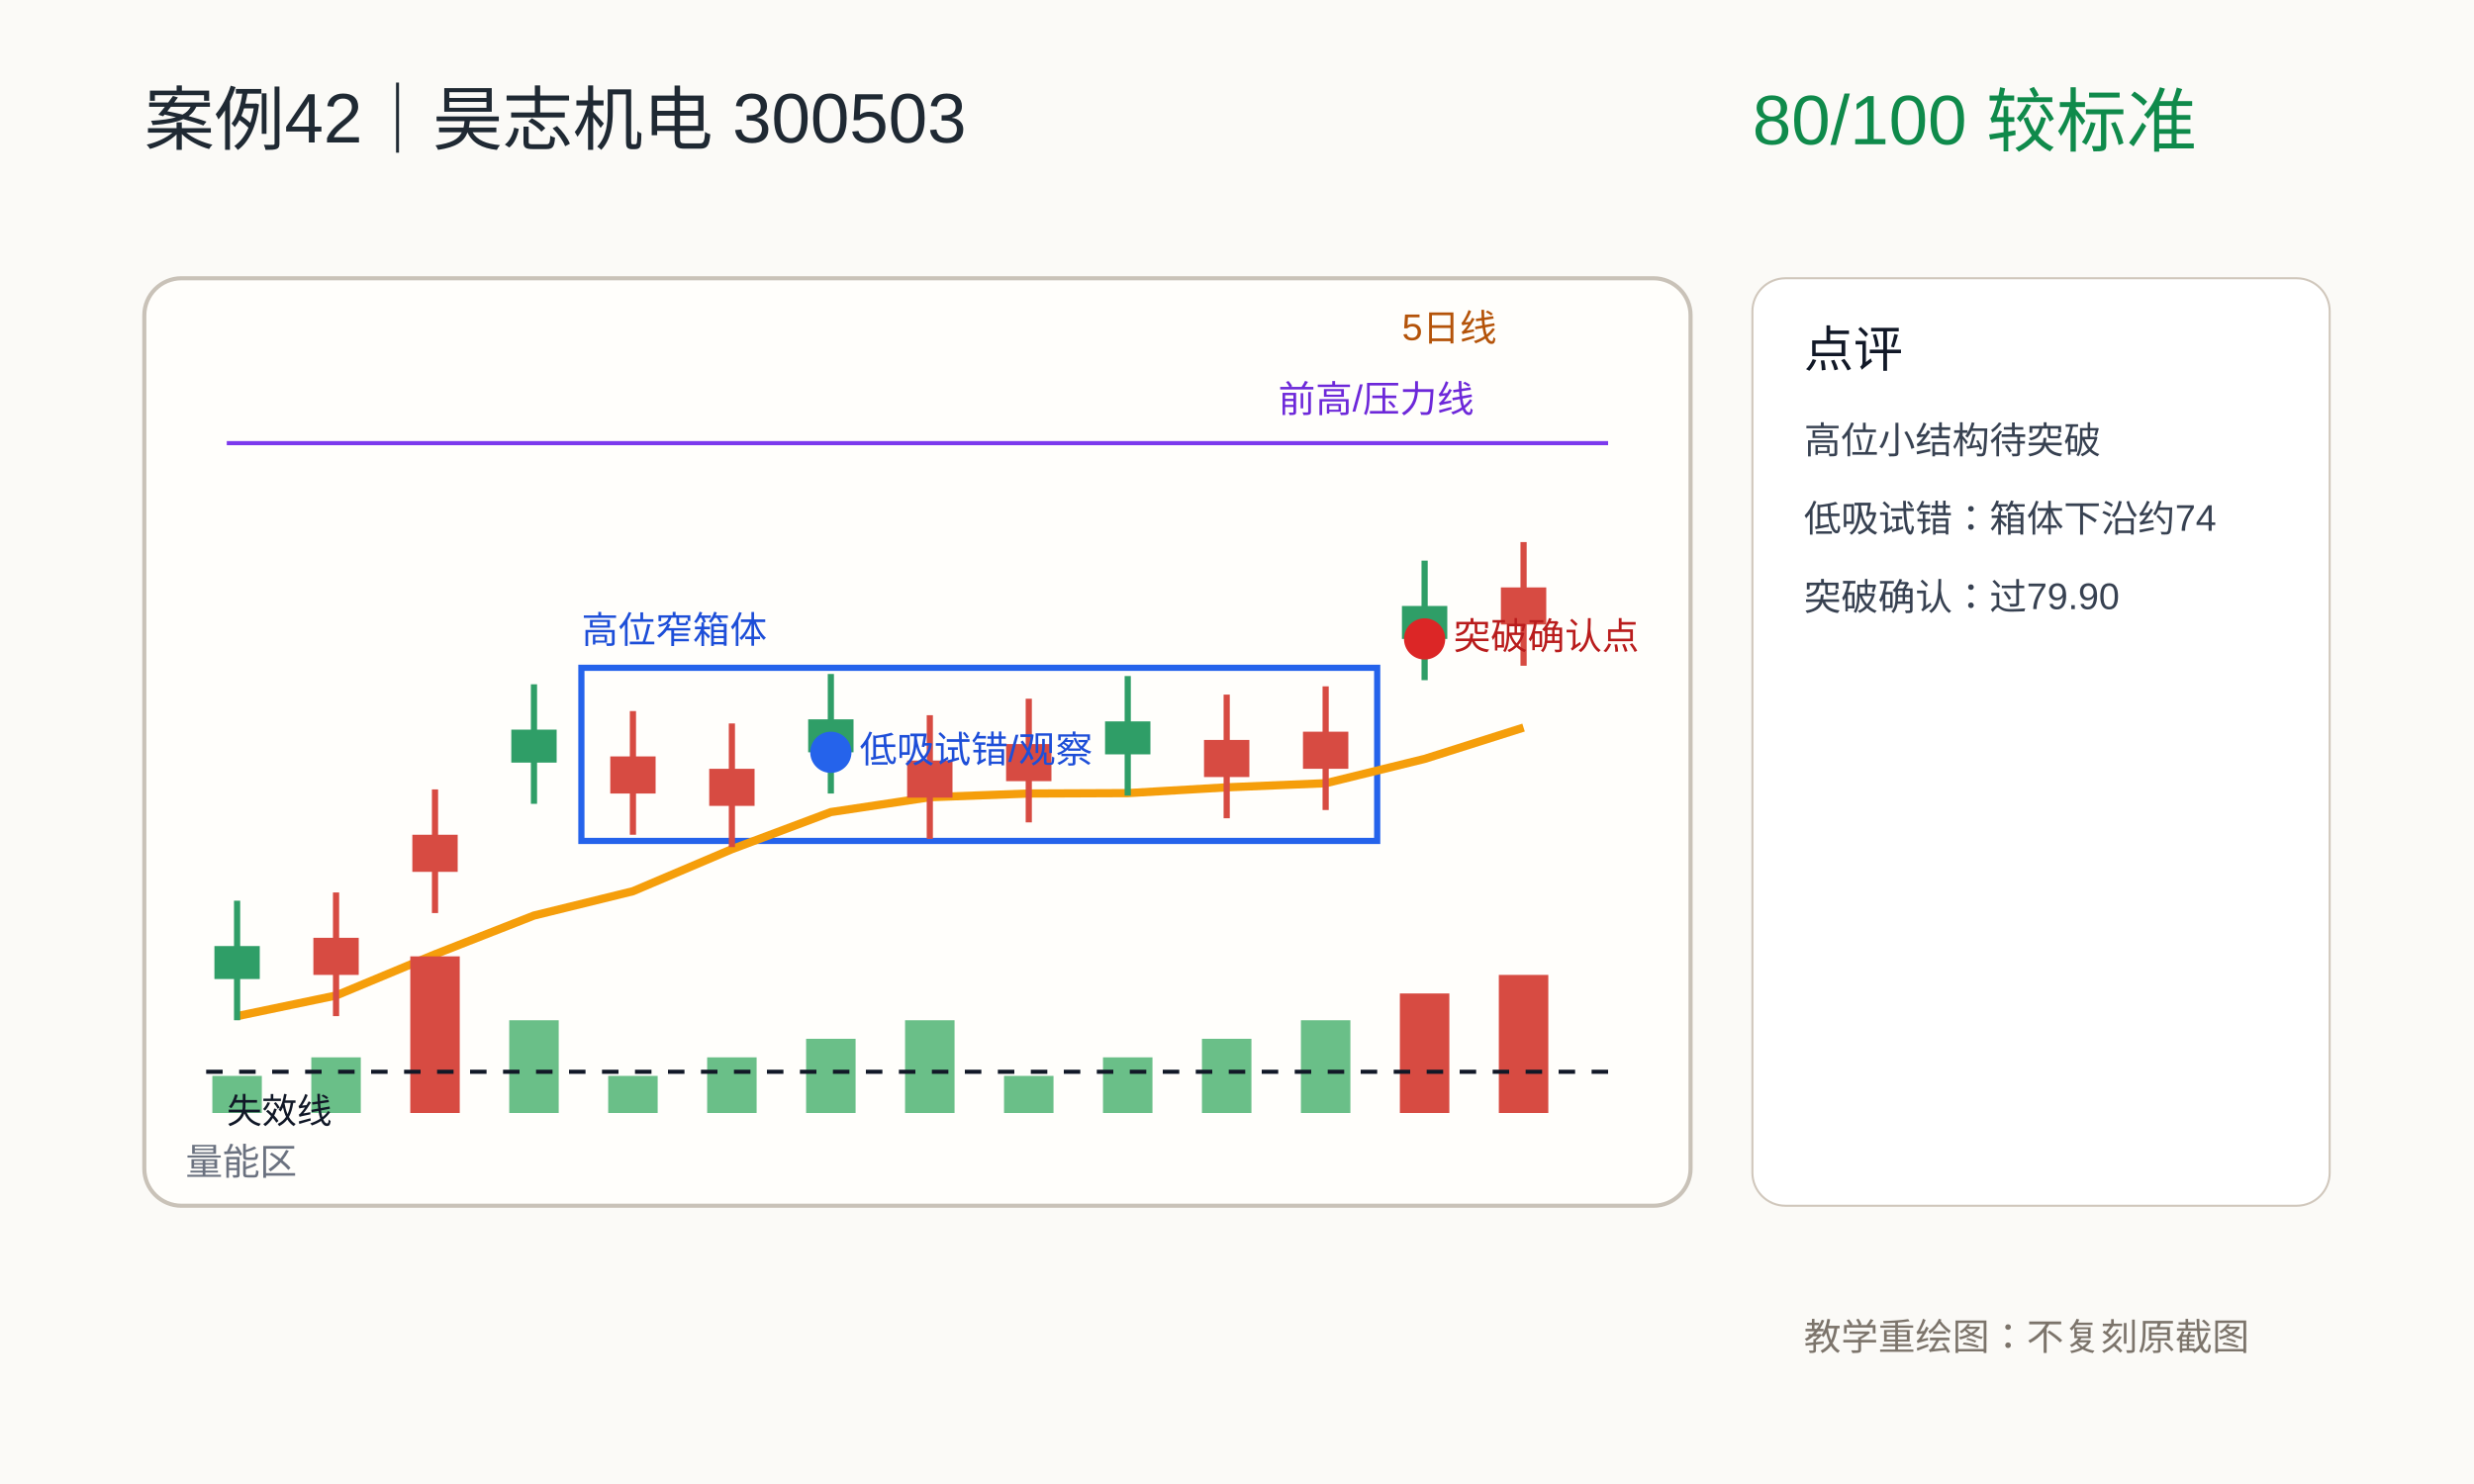
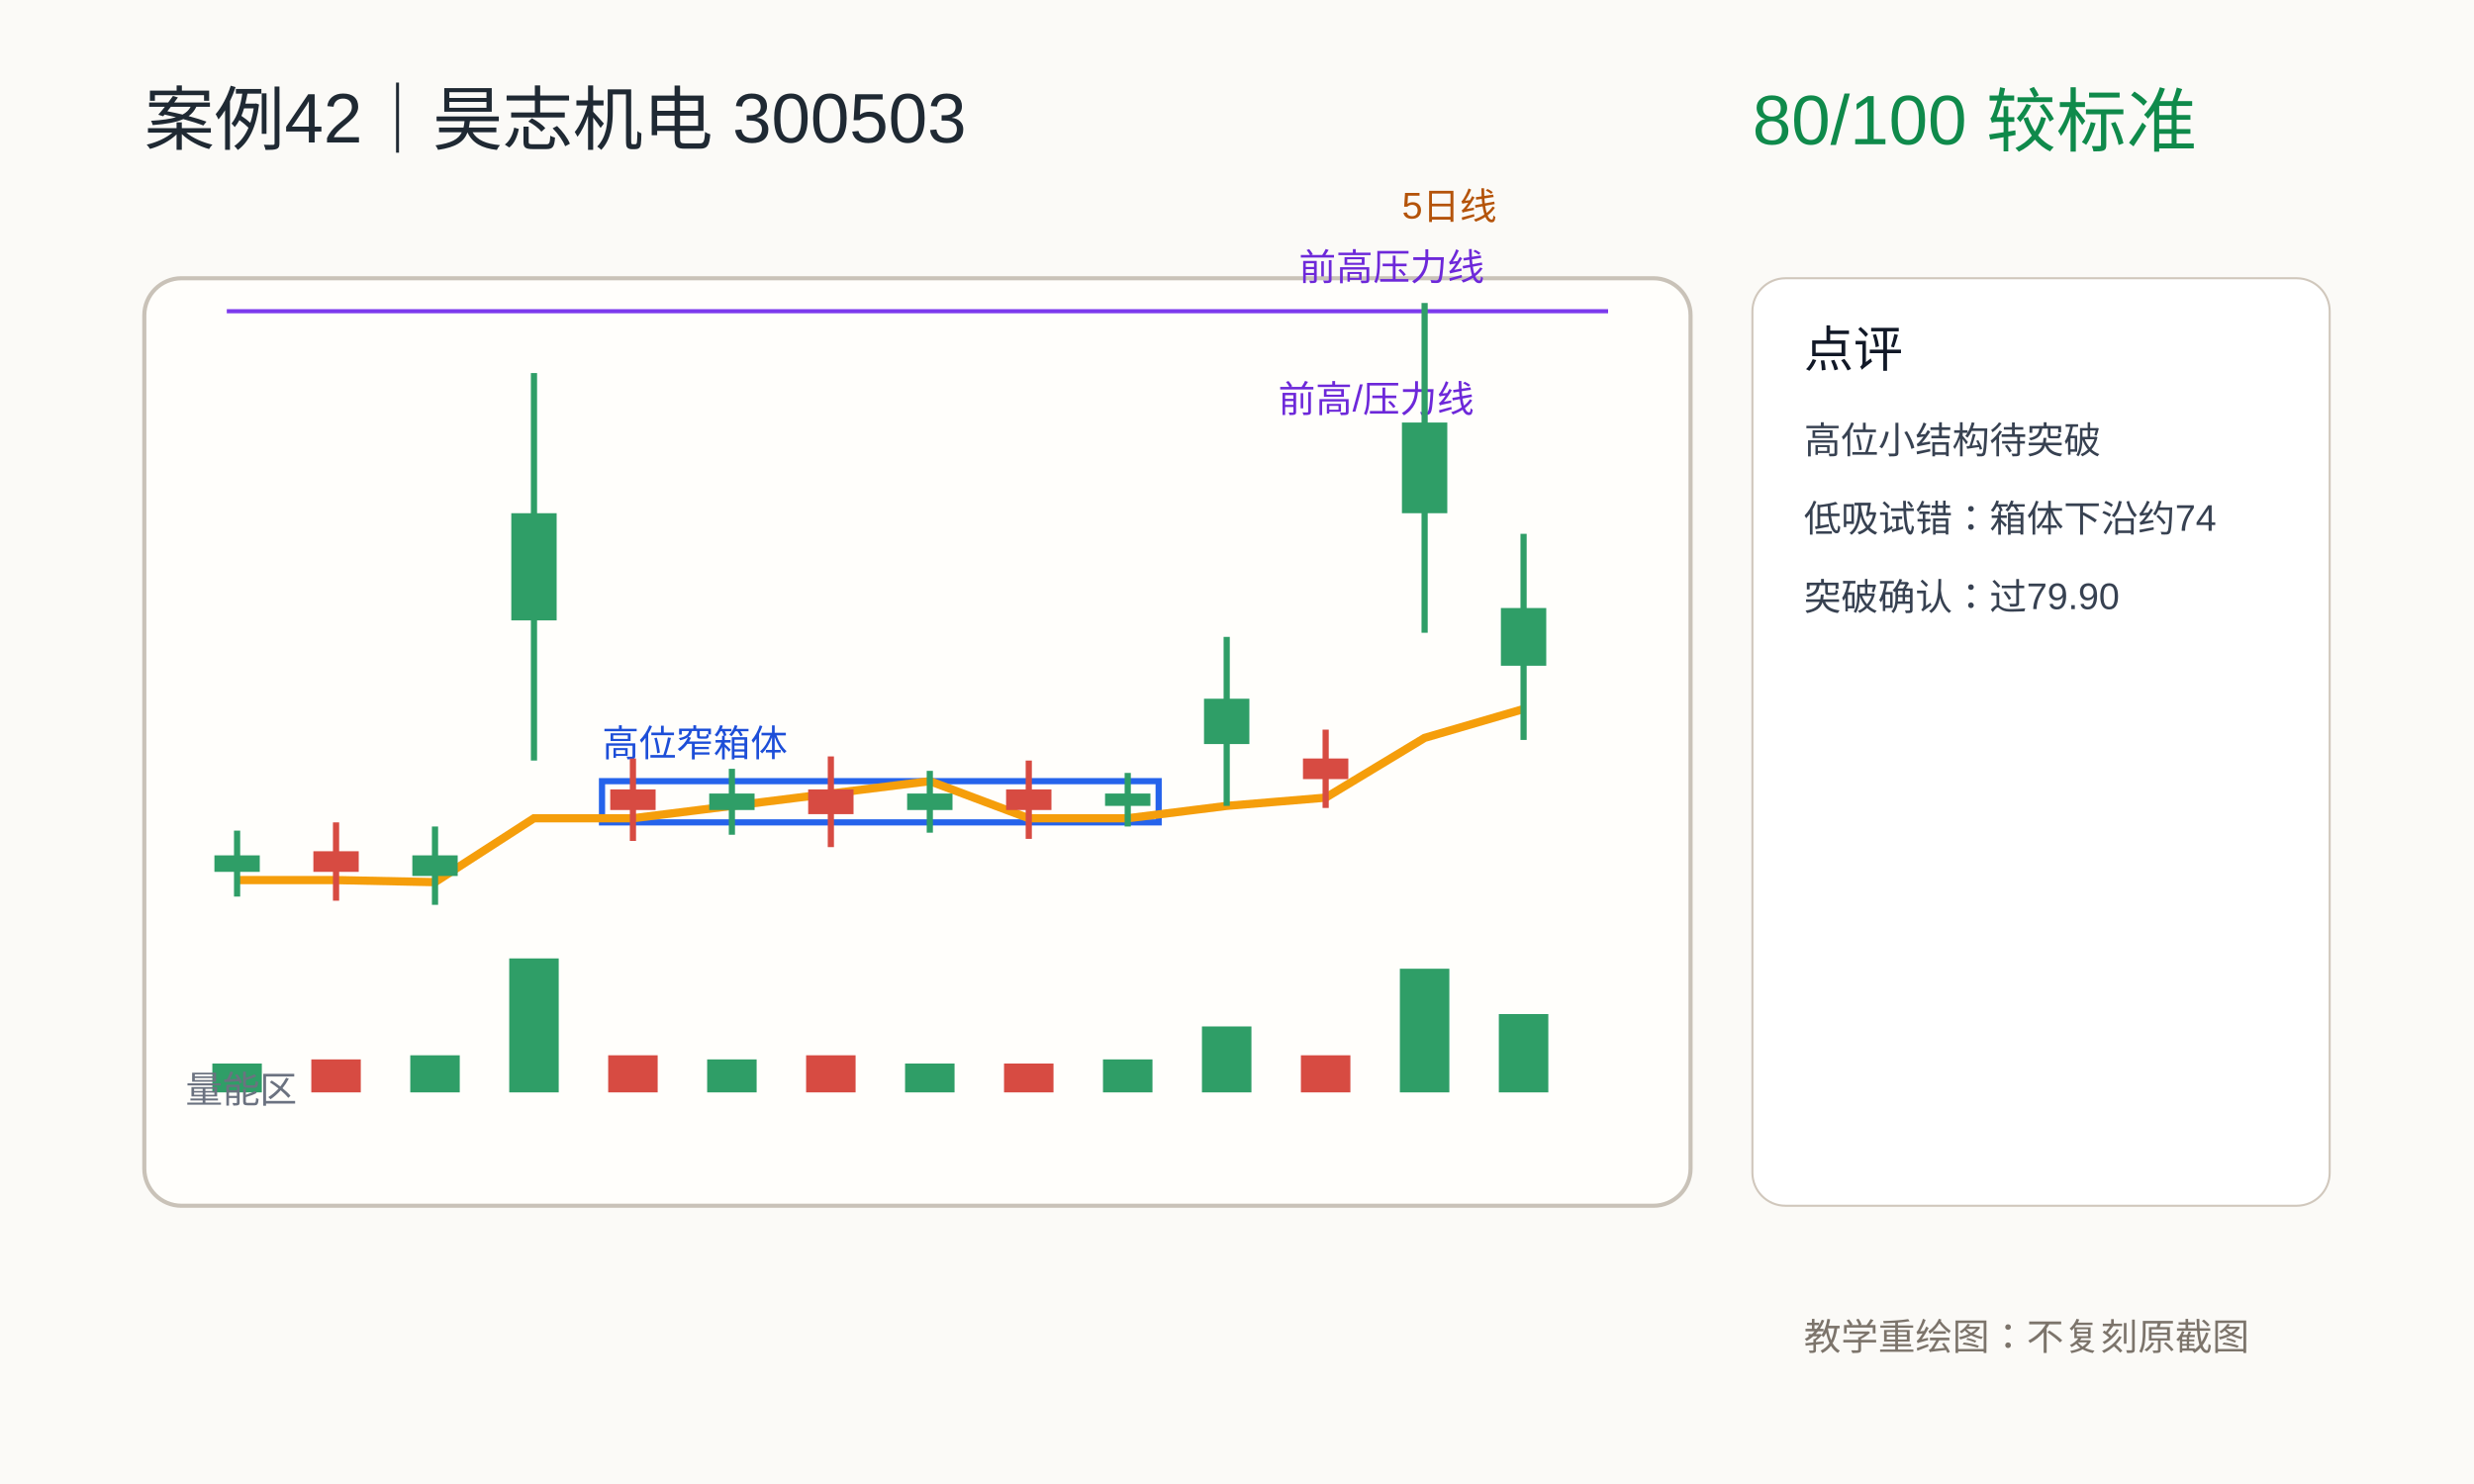
<svg xmlns="http://www.w3.org/2000/svg" width="1200" height="720" viewBox="0 0 1200 720">
  <rect width="1200" height="720" fill="#fbfaf7" />
  <rect x="70" y="135" width="750" height="450" rx="18" fill="#fffefb" stroke="#c9c2b8" stroke-width="2" />
  <text x="70" y="70" font-size="34" font-family="PingFang SC, Arial" fill="#1f2933">案例42｜昊志机电 300503</text>
  <text x="850" y="70" font-size="34" font-family="PingFang SC, Arial" fill="#0f8a4b">80/100  较标准</text>
-   <line x1="110" y1="215" x2="780" y2="215" stroke="#7c3aed" stroke-width="2" />
  <text x="620" y="200" font-size="18" font-family="PingFang SC, Arial" fill="#6d28d9">前高/压力线</text>
-   <rect x="282" y="324" width="386" height="84" fill="none" stroke="#2563eb" stroke-width="3" />
-   <text x="282" y="312" font-size="18" font-family="PingFang SC, Arial" fill="#1d4ed8">高位窄箱体</text>
-   <polyline points="115,493.0 163,483.0 211,463.0 259,444.2 307,432.4 355,412.0 403,394.0 451,386.8 499,385.0 547,384.8 595,382.0 643,380.0 691,368.2 739,353.0" fill="none" stroke="#f59e0b" stroke-width="4" />
-   <text x="680" y="165" font-size="18" font-family="PingFang SC, Arial" fill="#b45309">5日线</text>
-   <line x1="115" y1="437" x2="115" y2="495" stroke="#2f9e67" stroke-width="3" />
-   <rect x="104" y="459" width="22" height="16" fill="#2f9e67" />
-   <rect x="103" y="522" width="24" height="18" fill="#6abf88" />
-   <line x1="163" y1="433" x2="163" y2="493" stroke="#d74b42" stroke-width="3" />
-   <rect x="152" y="455" width="22" height="18" fill="#d74b42" />
-   <rect x="151" y="513" width="24" height="27" fill="#6abf88" />
-   <line x1="211" y1="383" x2="211" y2="443" stroke="#d74b42" stroke-width="3" />
-   <rect x="200" y="405" width="22" height="18" fill="#d74b42" />
-   <rect x="199" y="464" width="24" height="76" fill="#d74b42" />
-   <line x1="259" y1="332" x2="259" y2="390" stroke="#2f9e67" stroke-width="3" />
-   <rect x="248" y="354" width="22" height="16" fill="#2f9e67" />
-   <rect x="247" y="495" width="24" height="45" fill="#6abf88" />
-   <line x1="307" y1="345" x2="307" y2="405" stroke="#d74b42" stroke-width="3" />
-   <rect x="296" y="367" width="22" height="18" fill="#d74b42" />
-   <rect x="295" y="522" width="24" height="18" fill="#6abf88" />
-   <line x1="355" y1="351" x2="355" y2="411" stroke="#d74b42" stroke-width="3" />
-   <rect x="344" y="373" width="22" height="18" fill="#d74b42" />
-   <rect x="343" y="513" width="24" height="27" fill="#6abf88" />
-   <line x1="403" y1="327" x2="403" y2="385" stroke="#2f9e67" stroke-width="3" />
-   <rect x="392" y="349" width="22" height="16" fill="#2f9e67" />
-   <rect x="391" y="504" width="24" height="36" fill="#6abf88" />
-   <line x1="451" y1="347" x2="451" y2="407" stroke="#d74b42" stroke-width="3" />
-   <rect x="440" y="369" width="22" height="18" fill="#d74b42" />
-   <rect x="439" y="495" width="24" height="45" fill="#6abf88" />
-   <line x1="499" y1="339" x2="499" y2="399" stroke="#d74b42" stroke-width="3" />
-   <rect x="488" y="361" width="22" height="18" fill="#d74b42" />
-   <rect x="487" y="522" width="24" height="18" fill="#6abf88" />
-   <line x1="547" y1="328" x2="547" y2="386" stroke="#2f9e67" stroke-width="3" />
-   <rect x="536" y="350" width="22" height="16" fill="#2f9e67" />
-   <rect x="535" y="513" width="24" height="27" fill="#6abf88" />
-   <line x1="595" y1="337" x2="595" y2="397" stroke="#d74b42" stroke-width="3" />
-   <rect x="584" y="359" width="22" height="18" fill="#d74b42" />
-   <rect x="583" y="504" width="24" height="36" fill="#6abf88" />
-   <line x1="643" y1="333" x2="643" y2="393" stroke="#d74b42" stroke-width="3" />
-   <rect x="632" y="355" width="22" height="18" fill="#d74b42" />
-   <rect x="631" y="495" width="24" height="45" fill="#6abf88" />
-   <line x1="691" y1="272" x2="691" y2="330" stroke="#2f9e67" stroke-width="3" />
-   <rect x="680" y="294" width="22" height="16" fill="#2f9e67" />
-   <rect x="679" y="482" width="24" height="58" fill="#d74b42" />
-   <line x1="739" y1="263" x2="739" y2="323" stroke="#d74b42" stroke-width="3" />
-   <rect x="728" y="285" width="22" height="18" fill="#d74b42" />
-   <rect x="727" y="473" width="24" height="67" fill="#d74b42" />
-   <circle cx="403" cy="365" r="10" fill="#2563eb" />
-   <text x="417" y="370" font-size="18" font-family="PingFang SC, Arial" fill="#1d4ed8">低吸试错/观察</text>
-   <circle cx="691" cy="310" r="10" fill="#dc2626" />
-   <text x="705" y="315" font-size="18" font-family="PingFang SC, Arial" fill="#b91c1c">突破确认点</text>
-   <line x1="100" y1="520" x2="780" y2="520" stroke="#111827" stroke-dasharray="8 8" stroke-width="2" />
-   <text x="110" y="545" font-size="17" font-family="PingFang SC, Arial" fill="#111827">失效线</text>
-   <text x="90" y="570" font-size="18" font-family="PingFang SC, Arial" fill="#6b7280">量能区</text>
+   <line x1="110" y1="151" x2="780" y2="151" stroke="#7c3aed" stroke-width="2" />
+   <text x="630" y="136" font-size="18" font-family="PingFang SC, Arial" fill="#6d28d9">前高压力线</text>
+   <rect x="292" y="379" width="270" height="20" fill="none" stroke="#2563eb" stroke-width="3" />
+   <text x="292" y="367" font-size="18" font-family="PingFang SC, Arial" fill="#1d4ed8">高位窄箱体</text>
+   <polyline points="115,427 163,427 211,428 259,397 307,397 355,391 403,385 451,379 499,397 547,397 595,391 643,387 691,358 739,344" fill="none" stroke="#f59e0b" stroke-width="4" />
+   <text x="680" y="106" font-size="18" font-family="PingFang SC, Arial" fill="#b45309">5日线</text>
+   <line x1="115" y1="403" x2="115" y2="435" stroke="#2f9e67" stroke-width="3" />
+   <rect x="104" y="415" width="22" height="8" fill="#2f9e67" />
+   <line x1="163" y1="399" x2="163" y2="437" stroke="#d74b42" stroke-width="3" />
+   <rect x="152" y="413" width="22" height="10" fill="#d74b42" />
+   <line x1="211" y1="401" x2="211" y2="439" stroke="#2f9e67" stroke-width="3" />
+   <rect x="200" y="415" width="22" height="10" fill="#2f9e67" />
+   <line x1="259" y1="181" x2="259" y2="369" stroke="#2f9e67" stroke-width="3" />
+   <rect x="248" y="249" width="22" height="52" fill="#2f9e67" />
+   <line x1="307" y1="368" x2="307" y2="408" stroke="#d74b42" stroke-width="3" />
+   <rect x="296" y="383" width="22" height="10" fill="#d74b42" />
+   <line x1="355" y1="373" x2="355" y2="405" stroke="#2f9e67" stroke-width="3" />
+   <rect x="344" y="385" width="22" height="8" fill="#2f9e67" />
+   <line x1="403" y1="367" x2="403" y2="411" stroke="#d74b42" stroke-width="3" />
+   <rect x="392" y="383" width="22" height="12" fill="#d74b42" />
+   <line x1="451" y1="374" x2="451" y2="404" stroke="#2f9e67" stroke-width="3" />
+   <rect x="440" y="385" width="22" height="8" fill="#2f9e67" />
+   <line x1="499" y1="369" x2="499" y2="407" stroke="#d74b42" stroke-width="3" />
+   <rect x="488" y="383" width="22" height="10" fill="#d74b42" />
+   <line x1="547" y1="375" x2="547" y2="401" stroke="#2f9e67" stroke-width="3" />
+   <rect x="536" y="385" width="22" height="6" fill="#2f9e67" />
+   <line x1="595" y1="309" x2="595" y2="391" stroke="#2f9e67" stroke-width="3" />
+   <rect x="584" y="339" width="22" height="22" fill="#2f9e67" />
+   <line x1="643" y1="354" x2="643" y2="392" stroke="#d74b42" stroke-width="3" />
+   <rect x="632" y="368" width="22" height="10" fill="#d74b42" />
+   <line x1="691" y1="147" x2="691" y2="307" stroke="#2f9e67" stroke-width="3" />
+   <rect x="680" y="205" width="22" height="44" fill="#2f9e67" />
+   <line x1="739" y1="259" x2="739" y2="359" stroke="#2f9e67" stroke-width="3" />
+   <rect x="728" y="295" width="22" height="28" fill="#2f9e67" />
+   <rect x="103" y="516" width="24" height="14" fill="#2f9e67" />
+   <rect x="151" y="514" width="24" height="16" fill="#d74b42" />
+   <rect x="199" y="512" width="24" height="18" fill="#2f9e67" />
+   <rect x="247" y="465" width="24" height="65" fill="#2f9e67" />
+   <rect x="295" y="512" width="24" height="18" fill="#d74b42" />
+   <rect x="343" y="514" width="24" height="16" fill="#2f9e67" />
+   <rect x="391" y="512" width="24" height="18" fill="#d74b42" />
+   <rect x="439" y="516" width="24" height="14" fill="#2f9e67" />
+   <rect x="487" y="516" width="24" height="14" fill="#d74b42" />
+   <rect x="535" y="514" width="24" height="16" fill="#2f9e67" />
+   <rect x="583" y="498" width="24" height="32" fill="#2f9e67" />
+   <rect x="631" y="512" width="24" height="18" fill="#d74b42" />
+   <rect x="679" y="470" width="24" height="60" fill="#2f9e67" />
+   <rect x="727" y="492" width="24" height="38" fill="#2f9e67" />
+   <text x="90" y="535" font-size="18" font-family="PingFang SC, Arial" fill="#6b7280">量能区</text>
  <rect x="850" y="135" width="280" height="450" rx="16" fill="#ffffff" stroke="#d0c7bc" />
  <text x="875" y="178" font-size="24" font-family="PingFang SC, Arial" fill="#111827">点评</text>
  <text x="875" y="220" font-size="18" font-family="PingFang SC, Arial" fill="#374151">高位小结构待突破</text>
  <text x="875" y="258" font-size="18" font-family="PingFang SC, Arial" fill="#374151">低吸试错：箱体下沿约74</text>
  <text x="875" y="296" font-size="18" font-family="PingFang SC, Arial" fill="#374151">突破确认：过79.90</text>
  <text x="875" y="655" font-size="18" font-family="PingFang SC, Arial" fill="#7c746b">教学重绘图：不复刻原截图</text>
</svg>
